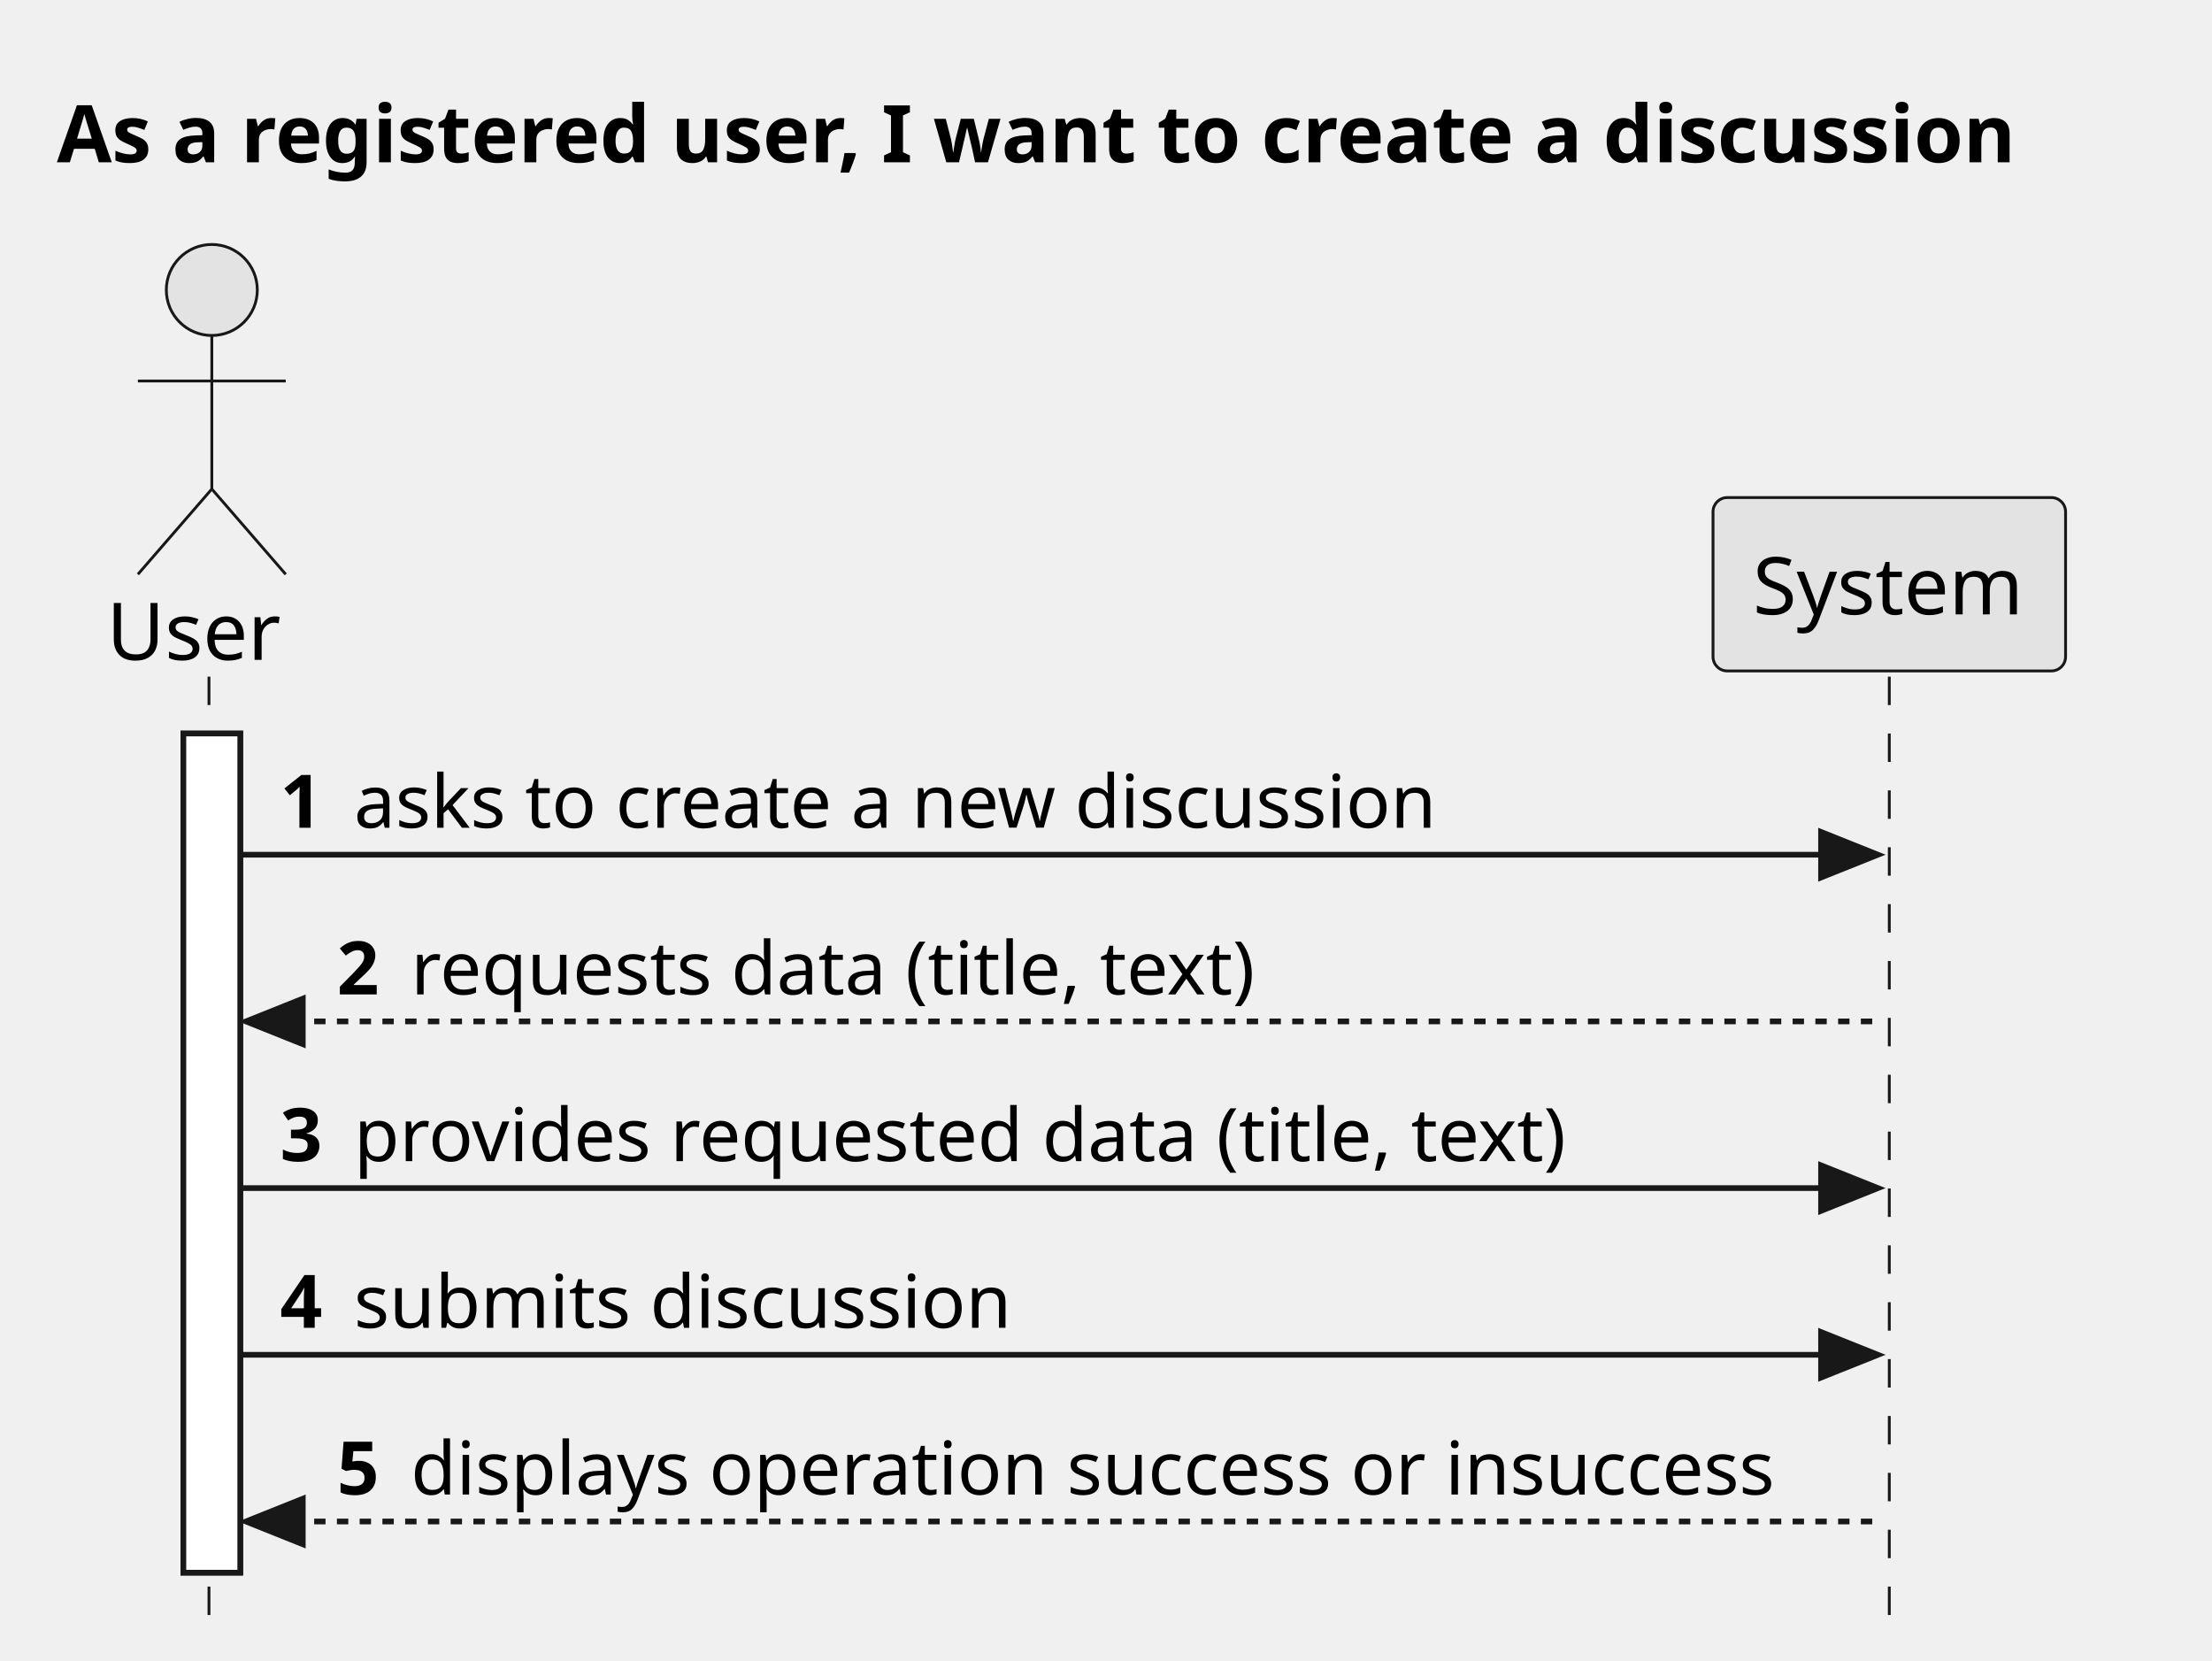
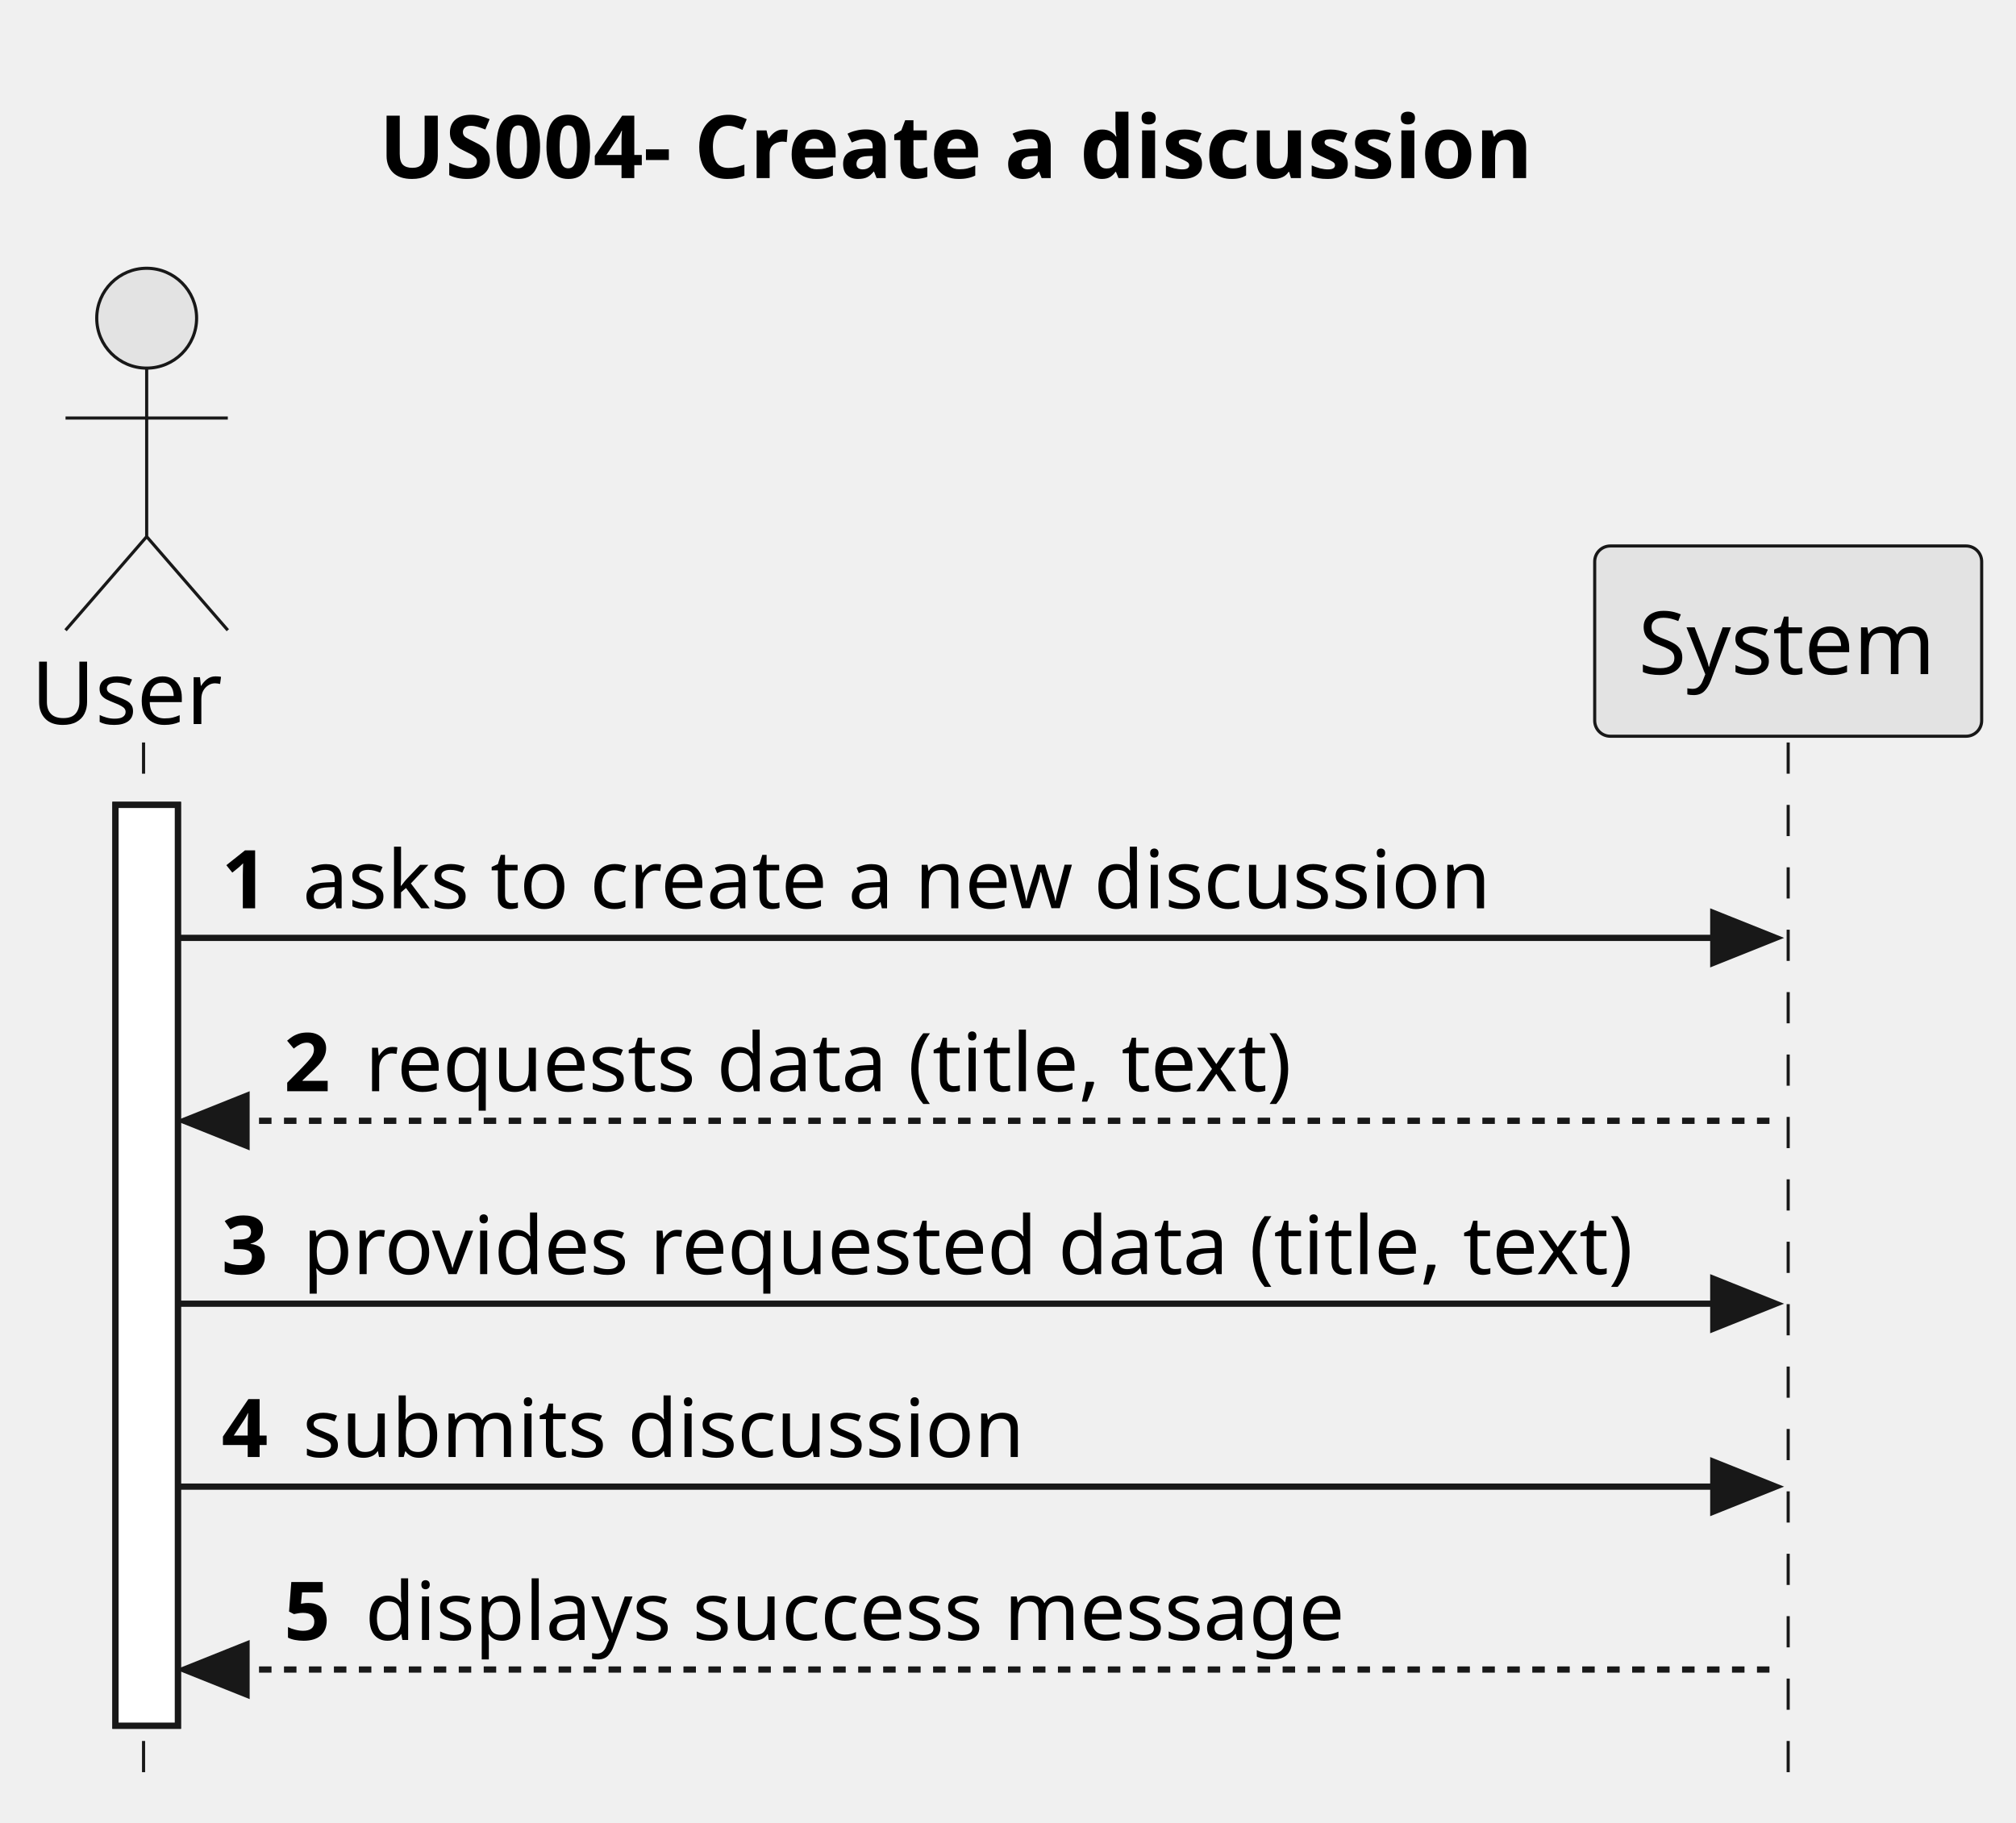
- <svg xmlns="http://www.w3.org/2000/svg" contentStyleType="text/css" height="292px" preserveAspectRatio="none" style="width:389px;height:292px;background:#FFFFFF;" version="1.1" viewBox="0 0 389 292" width="389px" zoomAndPan="magnify">
+ <svg xmlns="http://www.w3.org/2000/svg" contentStyleType="text/css" height="292px" preserveAspectRatio="none" style="width:323px;height:292px;background:#FFFFFF;" version="1.1" viewBox="0 0 323 292" width="323px" zoomAndPan="magnify">
  <defs />
  <g>
-     <text fill="#000000" font-family="sans-serif" font-size="14" font-weight="bold" lengthAdjust="spacing" textLength="361" x="10" y="28.535">As a registered user, I want to create a discussion</text>
-     <rect fill="#FFFFFF" height="147.553" style="stroke:#181818;stroke-width:1.0;" width="10" x="32.25" y="128.977" />
-     <line style="stroke:#181818;stroke-width:0.5;stroke-dasharray:5.0,5.0;" x1="36.75" x2="36.75" y1="118.977" y2="285.529" />
-     <line style="stroke:#181818;stroke-width:0.5;stroke-dasharray:5.0,5.0;" x1="332.25" x2="332.25" y1="118.977" y2="285.529" />
-     <text fill="#000000" font-family="sans-serif" font-size="14" lengthAdjust="spacing" textLength="31" x="18.75" y="116.023">User</text>
-     <ellipse cx="37.25" cy="50.988" fill="#E3E3E3" rx="8" ry="8" style="stroke:#181818;stroke-width:0.5;" />
-     <path d="M37.25,58.988 L37.25,85.988 M24.25,66.988 L50.25,66.988 M37.25,85.988 L24.25,100.988 M37.25,85.988 L50.25,100.988 " fill="none" style="stroke:#181818;stroke-width:0.5;" />
-     <rect fill="#E3E3E3" height="30.488" rx="2.5" ry="2.5" style="stroke:#181818;stroke-width:0.5;" width="62" x="301.25" y="87.488" />
-     <text fill="#000000" font-family="sans-serif" font-size="14" lengthAdjust="spacing" textLength="48" x="308.25" y="108.023">System</text>
-     <rect fill="#FFFFFF" height="147.553" style="stroke:#181818;stroke-width:1.0;" width="10" x="32.25" y="128.977" />
-     <polygon fill="#181818" points="320.25,146.287,330.25,150.287,320.25,154.287" style="stroke:#181818;stroke-width:1.0;" />
-     <line style="stroke:#181818;stroke-width:1.0;" x1="42.25" x2="326.25" y1="150.287" y2="150.287" />
-     <text fill="#000000" font-family="sans-serif" font-size="13" font-weight="bold" lengthAdjust="spacing" textLength="9" x="49.25" y="145.545">1</text>
-     <text fill="#000000" font-family="sans-serif" font-size="13" lengthAdjust="spacing" textLength="200" x="62.25" y="145.545">asks to create a new discussion</text>
-     <polygon fill="#181818" points="53.25,175.598,43.25,179.598,53.25,183.598" style="stroke:#181818;stroke-width:1.0;" />
-     <line style="stroke:#181818;stroke-width:1.0;stroke-dasharray:2.0,2.0;" x1="47.25" x2="331.25" y1="179.598" y2="179.598" />
-     <text fill="#000000" font-family="sans-serif" font-size="13" font-weight="bold" lengthAdjust="spacing" textLength="9" x="59.25" y="174.856">2</text>
-     <text fill="#000000" font-family="sans-serif" font-size="13" lengthAdjust="spacing" textLength="155" x="72.25" y="174.856">requests data (title, text)</text>
-     <polygon fill="#181818" points="320.25,204.908,330.25,208.908,320.25,212.908" style="stroke:#181818;stroke-width:1.0;" />
-     <line style="stroke:#181818;stroke-width:1.0;" x1="42.25" x2="326.25" y1="208.908" y2="208.908" />
-     <text fill="#000000" font-family="sans-serif" font-size="13" font-weight="bold" lengthAdjust="spacing" textLength="9" x="49.25" y="204.166">3</text>
-     <text fill="#000000" font-family="sans-serif" font-size="13" lengthAdjust="spacing" textLength="221" x="62.25" y="204.166">provides requested data (title, text)</text>
-     <polygon fill="#181818" points="320.25,234.219,330.25,238.219,320.25,242.219" style="stroke:#181818;stroke-width:1.0;" />
-     <line style="stroke:#181818;stroke-width:1.0;" x1="42.25" x2="326.25" y1="238.219" y2="238.219" />
-     <text fill="#000000" font-family="sans-serif" font-size="13" font-weight="bold" lengthAdjust="spacing" textLength="9" x="49.25" y="233.477">4</text>
-     <text fill="#000000" font-family="sans-serif" font-size="13" lengthAdjust="spacing" textLength="123" x="62.25" y="233.477">submits discussion</text>
-     <polygon fill="#181818" points="53.25,263.529,43.25,267.529,53.25,271.529" style="stroke:#181818;stroke-width:1.0;" />
-     <line style="stroke:#181818;stroke-width:1.0;stroke-dasharray:2.0,2.0;" x1="47.25" x2="331.25" y1="267.529" y2="267.529" />
-     <text fill="#000000" font-family="sans-serif" font-size="13" font-weight="bold" lengthAdjust="spacing" textLength="9" x="59.25" y="262.787">5</text>
-     <text fill="#000000" font-family="sans-serif" font-size="13" lengthAdjust="spacing" textLength="253" x="72.25" y="262.787">displays operation success or insuccess</text>
+     <text fill="#000000" font-family="sans-serif" font-size="14" font-weight="bold" lengthAdjust="spacing" textLength="200" x="60.75" y="28.535">US004- Create a discussion</text>
+     <rect fill="#FFFFFF" height="147.553" style="stroke:#181818;stroke-width:1.0;" width="10" x="18.5" y="128.977" />
+     <line style="stroke:#181818;stroke-width:0.5;stroke-dasharray:5.0,5.0;" x1="23" x2="23" y1="118.977" y2="285.529" />
+     <line style="stroke:#181818;stroke-width:0.5;stroke-dasharray:5.0,5.0;" x1="286.5" x2="286.5" y1="118.977" y2="285.529" />
+     <text fill="#000000" font-family="sans-serif" font-size="14" lengthAdjust="spacing" textLength="31" x="5" y="116.023">User</text>
+     <ellipse cx="23.5" cy="50.988" fill="#E3E3E3" rx="8" ry="8" style="stroke:#181818;stroke-width:0.5;" />
+     <path d="M23.5,58.988 L23.5,85.988 M10.5,66.988 L36.5,66.988 M23.5,85.988 L10.5,100.988 M23.5,85.988 L36.5,100.988 " fill="none" style="stroke:#181818;stroke-width:0.5;" />
+     <rect fill="#E3E3E3" height="30.488" rx="2.5" ry="2.5" style="stroke:#181818;stroke-width:0.5;" width="62" x="255.5" y="87.488" />
+     <text fill="#000000" font-family="sans-serif" font-size="14" lengthAdjust="spacing" textLength="48" x="262.5" y="108.023">System</text>
+     <rect fill="#FFFFFF" height="147.553" style="stroke:#181818;stroke-width:1.0;" width="10" x="18.5" y="128.977" />
+     <polygon fill="#181818" points="274.5,146.287,284.5,150.287,274.5,154.287" style="stroke:#181818;stroke-width:1.0;" />
+     <line style="stroke:#181818;stroke-width:1.0;" x1="28.5" x2="280.5" y1="150.287" y2="150.287" />
+     <text fill="#000000" font-family="sans-serif" font-size="13" font-weight="bold" lengthAdjust="spacing" textLength="9" x="35.5" y="145.545">1</text>
+     <text fill="#000000" font-family="sans-serif" font-size="13" lengthAdjust="spacing" textLength="200" x="48.5" y="145.545">asks to create a new discussion</text>
+     <polygon fill="#181818" points="39.5,175.598,29.5,179.598,39.5,183.598" style="stroke:#181818;stroke-width:1.0;" />
+     <line style="stroke:#181818;stroke-width:1.0;stroke-dasharray:2.0,2.0;" x1="33.5" x2="285.5" y1="179.598" y2="179.598" />
+     <text fill="#000000" font-family="sans-serif" font-size="13" font-weight="bold" lengthAdjust="spacing" textLength="9" x="45.5" y="174.856">2</text>
+     <text fill="#000000" font-family="sans-serif" font-size="13" lengthAdjust="spacing" textLength="155" x="58.5" y="174.856">requests data (title, text)</text>
+     <polygon fill="#181818" points="274.5,204.908,284.5,208.908,274.5,212.908" style="stroke:#181818;stroke-width:1.0;" />
+     <line style="stroke:#181818;stroke-width:1.0;" x1="28.5" x2="280.5" y1="208.908" y2="208.908" />
+     <text fill="#000000" font-family="sans-serif" font-size="13" font-weight="bold" lengthAdjust="spacing" textLength="9" x="35.5" y="204.166">3</text>
+     <text fill="#000000" font-family="sans-serif" font-size="13" lengthAdjust="spacing" textLength="221" x="48.5" y="204.166">provides requested data (title, text)</text>
+     <polygon fill="#181818" points="274.5,234.219,284.5,238.219,274.5,242.219" style="stroke:#181818;stroke-width:1.0;" />
+     <line style="stroke:#181818;stroke-width:1.0;" x1="28.5" x2="280.5" y1="238.219" y2="238.219" />
+     <text fill="#000000" font-family="sans-serif" font-size="13" font-weight="bold" lengthAdjust="spacing" textLength="9" x="35.5" y="233.477">4</text>
+     <text fill="#000000" font-family="sans-serif" font-size="13" lengthAdjust="spacing" textLength="123" x="48.5" y="233.477">submits discussion</text>
+     <polygon fill="#181818" points="39.5,263.529,29.5,267.529,39.5,271.529" style="stroke:#181818;stroke-width:1.0;" />
+     <line style="stroke:#181818;stroke-width:1.0;stroke-dasharray:2.0,2.0;" x1="33.5" x2="285.5" y1="267.529" y2="267.529" />
+     <text fill="#000000" font-family="sans-serif" font-size="13" font-weight="bold" lengthAdjust="spacing" textLength="9" x="45.5" y="262.787">5</text>
+     <text fill="#000000" font-family="sans-serif" font-size="13" lengthAdjust="spacing" textLength="165" x="58.5" y="262.787">displays success message</text>
  </g>
</svg>
